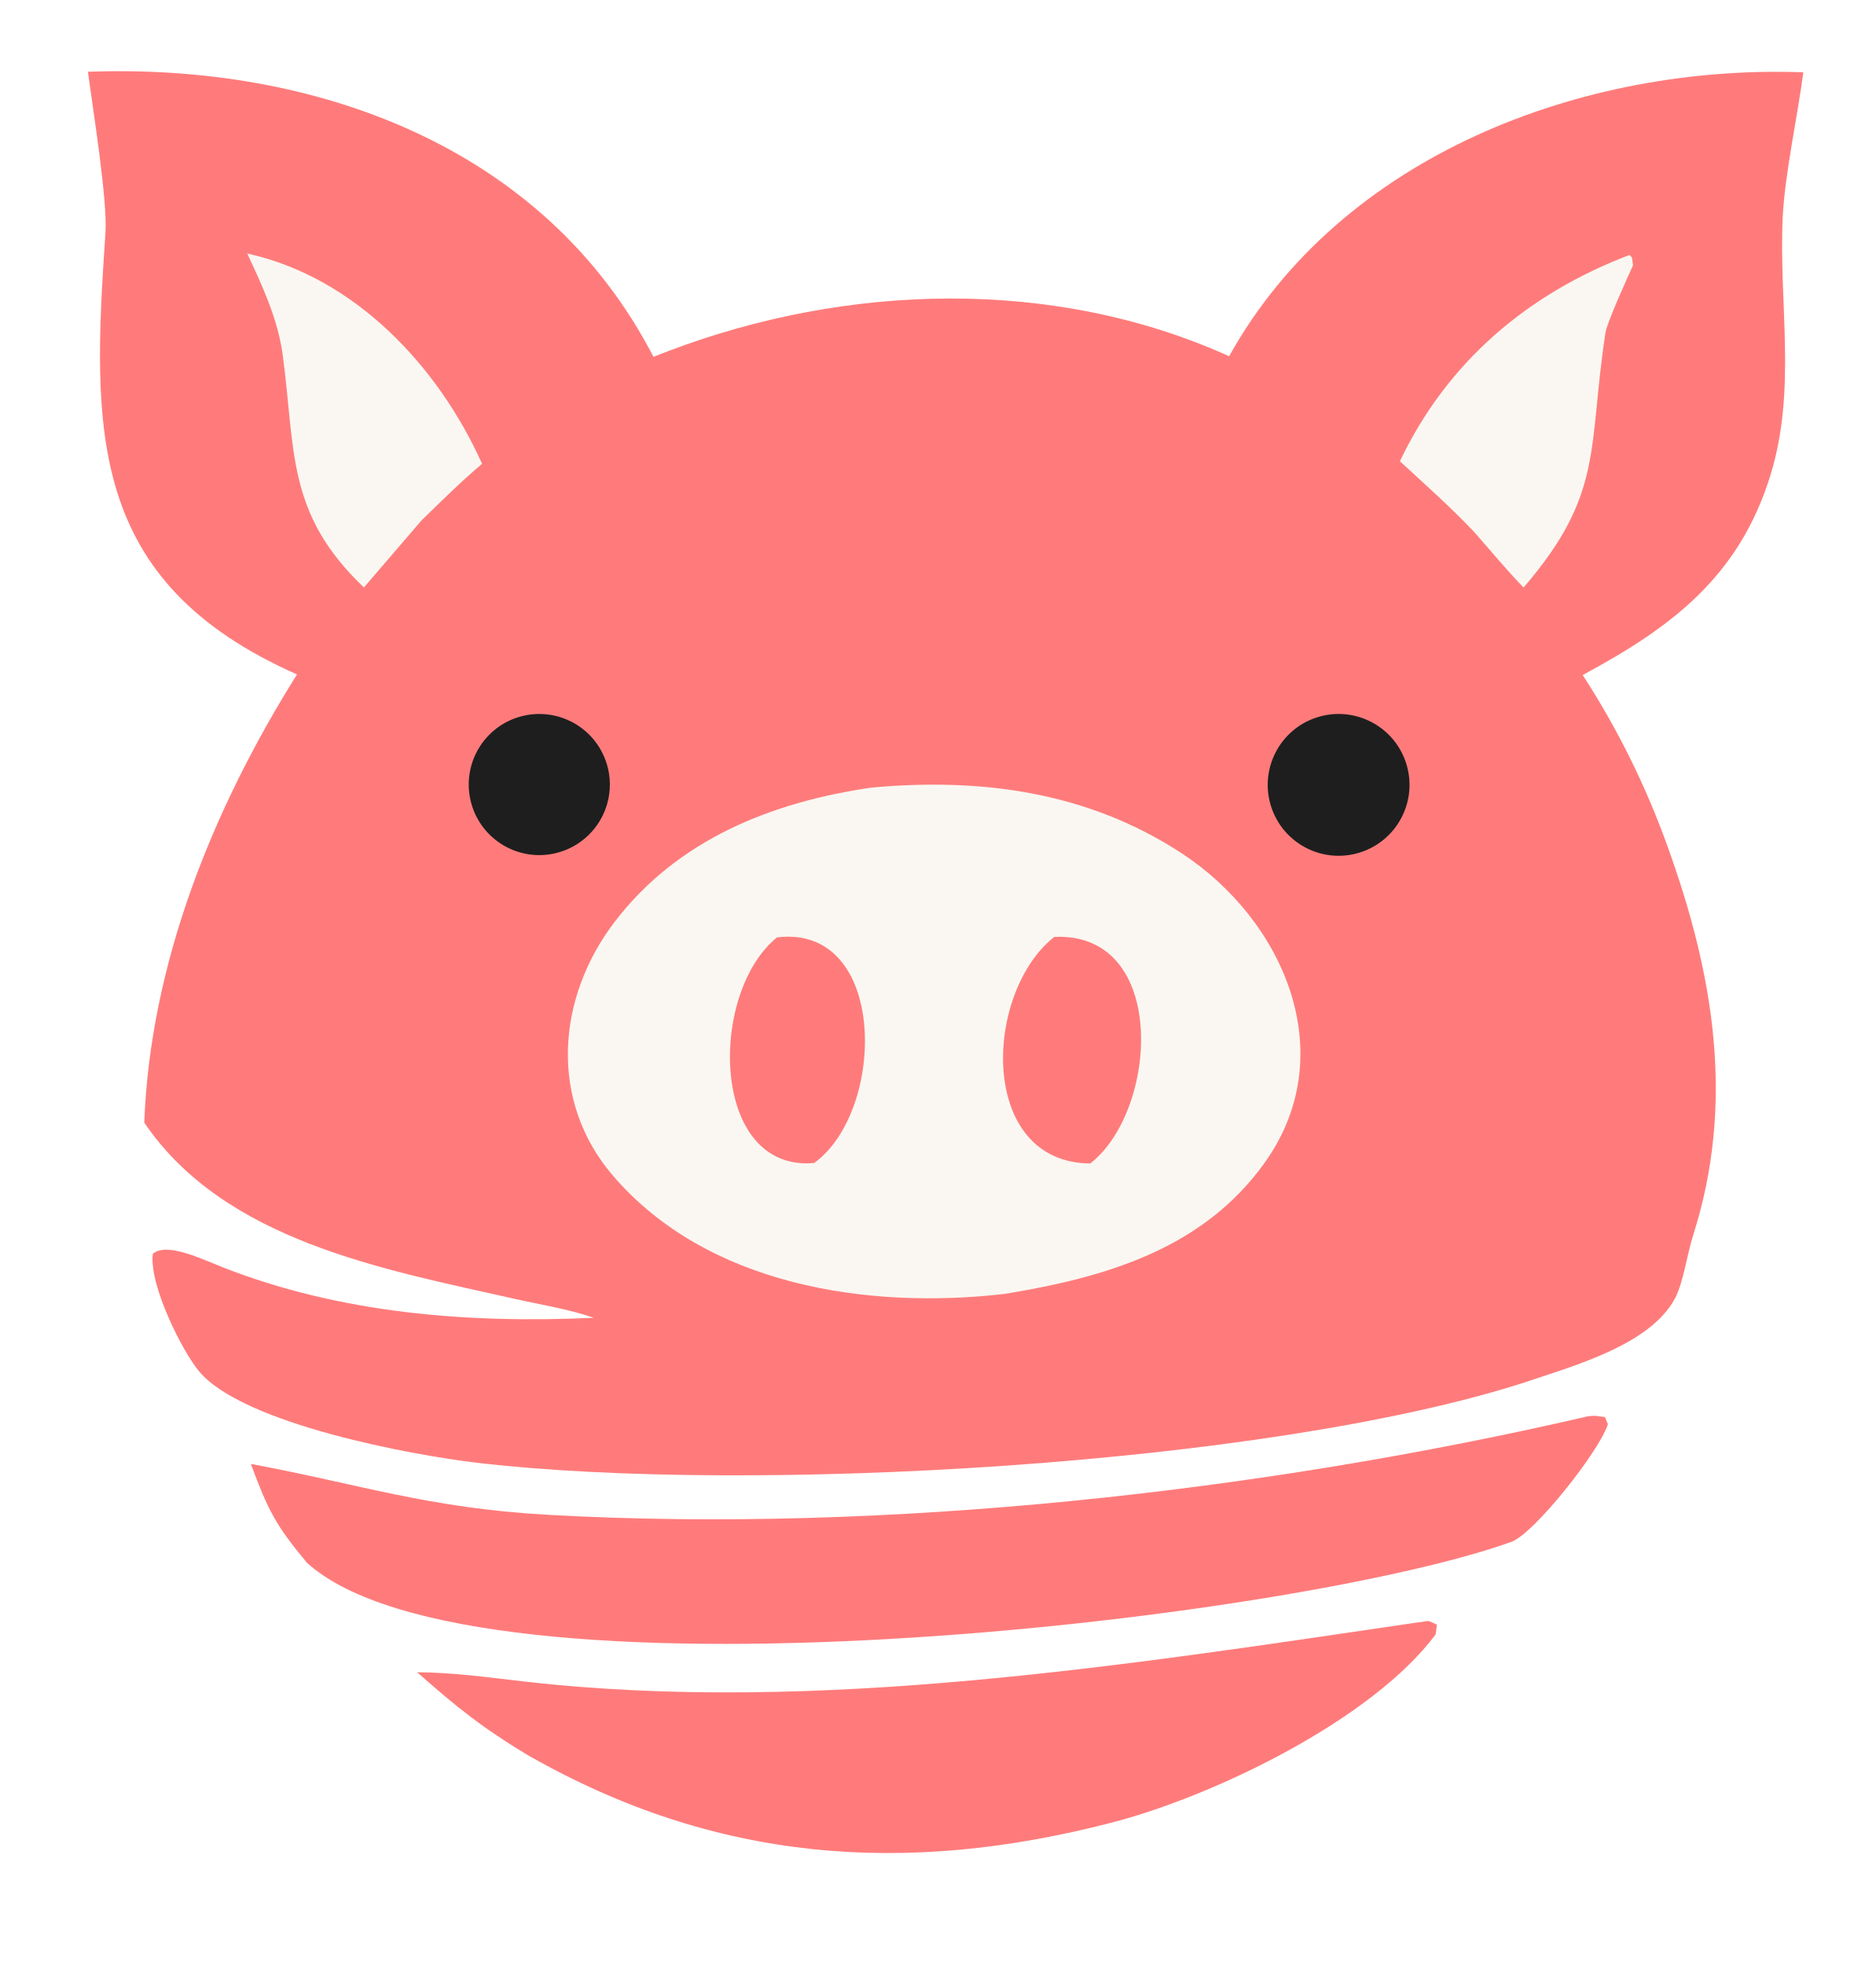
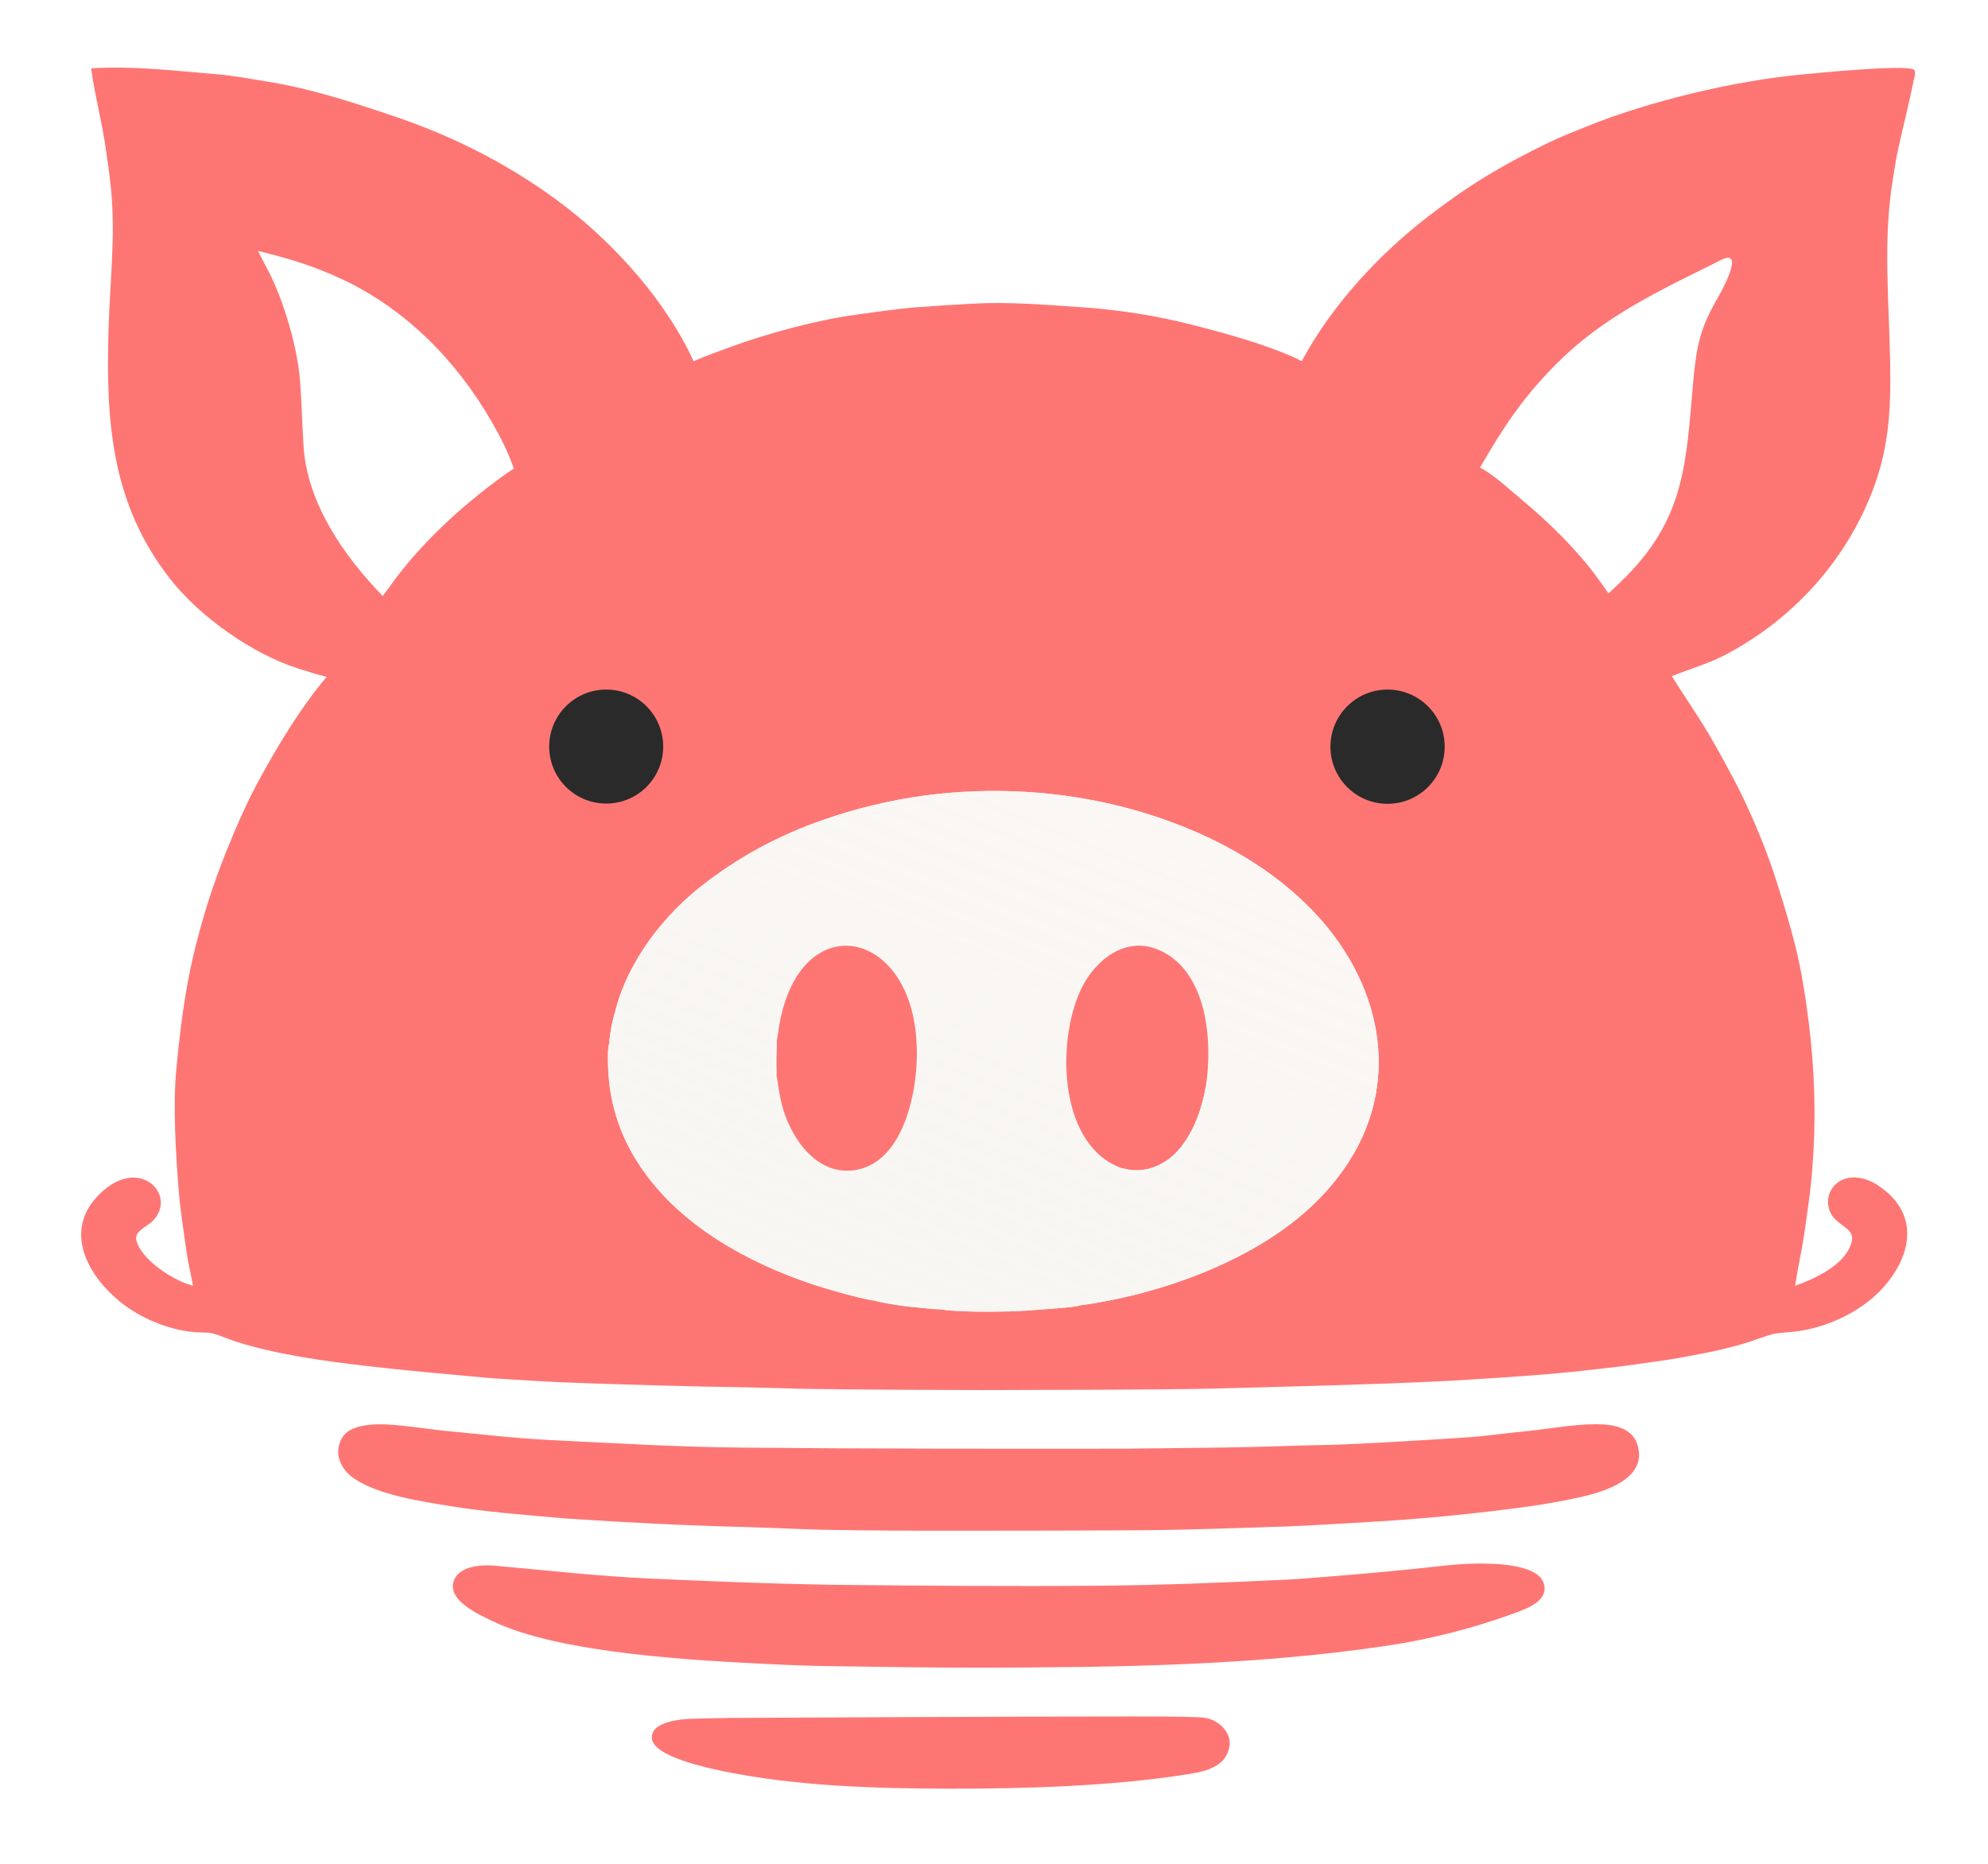
- <svg xmlns="http://www.w3.org/2000/svg" width="210.0" height="220.0" viewBox="60 100 210 220">
-   <path fill="#FF7B7B" transform="scale(0.5 0.5)" d="M139.698 216.07C190.364 214.197 241.887 232.616 266.337 279.899C267.458 279.457 268.581 279.023 269.707 278.595C309.609 263.46 355.979 262.005 395.249 279.768C420.282 234.79 474.405 214.383 523.833 216.189C522.56 226.062 519.655 239.127 519.216 248.761C518.333 268.156 522.372 287.235 516.494 306.336C509.474 329.148 494.271 340.483 474.429 351.15C482.223 363.159 488.597 376.033 493.423 389.512C503.864 418.348 508.592 447.178 499.112 476.767C497.864 480.661 496.949 487.26 495.102 490.727C489.468 501.301 471.978 505.934 461.238 509.613C403.302 528.199 287.458 534.624 226.934 527.556C212.461 525.866 174.717 518.922 164.686 507.197C160.938 502.817 153.34 487.778 154.22 480.755C157.288 478.057 165.225 481.939 169.772 483.726C196.152 494.094 224.719 496.371 252.979 495.074C247.191 493.094 241.103 492.153 235.142 490.811C205.882 484.226 170.267 477.879 152.306 451.373C153.638 415.668 167.717 380.958 186.511 351.017C139.449 330.183 140.611 296.345 143.612 252.201C144.116 244.783 140.762 224.269 139.698 216.07Z" />
-   <path fill="#FF7B7B" transform="scale(0.5 0.5)" d="M145.01 218.56C184.511 217.197 239.005 236.043 259.077 272.103C259.736 273.784 263.91 281.357 265.68 281.335C275.146 281.214 291.313 273.391 300.165 272.139C331.521 267.702 361.612 269.237 391.441 280.245C395.833 282.845 399.795 277.379 402.233 273.635C421.644 243.829 448.004 233.033 480.248 222.908C483.873 221.77 490.799 222.38 494.359 221.408C502.165 219.278 510.24 218.058 518.343 220.139C520.648 223.092 519.049 230.338 518.423 233.928C511.787 272 527.74 311.509 490.408 338.68C484.731 342.812 477.879 345.655 472.514 350.67C472.52 353.768 479.674 364.307 482.512 370.18C500.759 407.94 509.116 451.416 491.892 490.855C488.845 497.833 455.187 509.547 446.354 511.033C427.354 516.336 412.833 516.939 393.82 519.973C358.692 525.58 328.169 528.13 292.677 527.569C259.766 527.048 160.041 531.112 157.416 484.064C162.505 481.821 176.56 489.166 183.043 490.98C189.046 492.606 195.134 493.903 201.279 494.865C221.799 498.197 241.255 497.652 261.939 497.521C261.939 497.521 264.55 495.635 264.794 495.458C261.403 491.202 243.782 489.643 237.748 488.618C221.12 485.794 157.767 469.5 155.927 450.781C153.319 424.255 171.98 378.837 186.256 356.232C186.602 355.685 187.776 352.524 187.926 351.643C170.774 337.945 153.042 328.918 147.145 305.628C146.394 303.711 145.174 296.425 145.569 294.779C147.755 285.642 143.477 221.569 145.01 218.56Z" />
-   <path fill="#FAF7F2" transform="scale(0.5 0.5)" d="M315.137 376.356C339.577 374.12 363.445 377.227 384.569 391.03C407.539 406.038 420.648 436.139 403.115 460.492C389.241 479.764 367.449 486.055 344.965 489.732C314.337 493.276 278.451 487.882 257.306 463.301C242.843 446.488 244.639 423.38 257.717 406.33C271.831 387.927 292.819 379.621 315.137 376.356Z" />
-   <path fill="#FF7B7B" transform="scale(0.5 0.5)" d="M356.089 409.792C381.687 408.611 379.446 448.632 364.151 460.525C339.051 460.33 340.162 422.418 356.089 409.792Z" />
-   <path fill="#FF7B7B" transform="scale(0.5 0.5)" d="M293.996 409.898C318.853 406.87 318.507 448.758 302.321 460.419C279.071 462.485 278.571 422.397 293.996 409.898Z" />
-   <path fill="#FAF7F2" transform="scale(0.5 0.5)" d="M175.373 256.767C199.499 262.083 218.17 282.038 227.956 303.864C223.238 307.826 218.844 312.211 214.418 316.503L201.492 331.538C184.118 315.004 186.184 301.069 183.319 279.543C182.243 271.463 178.783 264.11 175.373 256.767Z" />
-   <path fill="#FAF7F2" transform="scale(0.5 0.5)" d="M484.912 257.091C485.746 257.83 485.408 257.793 485.701 259.399C484.417 262.244 479.899 272.143 479.538 274.471C475.544 300.241 479.357 310.489 461.183 331.554C457.652 327.933 453.636 323.105 450.232 319.238C445.045 313.719 439.085 308.436 433.493 303.285C444.068 281.041 462.13 265.756 484.912 257.091Z" />
-   <path fill="#1E1E1E" transform="scale(0.5 0.5)" d="M414.984 360.613C423.356 357.965 432.287 362.617 434.917 370.995C437.546 379.373 432.875 388.294 424.491 390.905C416.133 393.508 407.245 388.855 404.624 380.502C402.002 372.15 406.637 363.252 414.984 360.613Z" />
-   <path fill="#1E1E1E" transform="scale(0.5 0.5)" d="M235.916 360.635C241.424 358.857 247.463 360.233 251.658 364.221C255.853 368.208 257.532 374.17 256.034 379.761C254.537 385.352 250.102 389.676 244.476 391.033C236.218 393.025 227.863 388.132 225.561 379.956C223.258 371.779 227.832 363.245 235.916 360.635Z" />
-   <path fill="#FF7B7B" transform="scale(0.5 0.5)" d="M475.604 517.133C477.352 516.913 477.616 517.096 479.401 517.306L480.073 518.89C478.225 524.854 463.572 543.421 458.43 545.263C408.814 563.033 226.314 583.908 188.75 549.947C181.708 541.51 180.029 538.169 176.176 527.803C200.81 532.379 215.826 537.696 242.866 539.204C318.066 543.397 402.526 534.067 475.604 517.133Z" />
-   <path fill="#FF7B7B" transform="scale(0.5 0.5)" d="M468.745 521.497C471.322 521.342 471.365 521.189 473.83 522.246C474.835 531.602 454.94 543.751 446.029 545.835C379.476 561.398 307.315 568.754 239.116 561.563C222.048 559.763 209.153 559.528 193.847 550.857C189.637 546.843 181.708 538.795 182.35 532.807C182.593 532.74 213.267 538.743 216.836 539.175C300.296 549.277 386.965 539.256 468.745 521.497Z" />
-   <path fill="#FF7B7B" transform="scale(0.5 0.5)" d="M437.186 563.332C440.558 562.982 439.141 562.603 441.784 563.774L441.509 565.951C427.35 585.019 391.994 602.175 368.745 608.174C322.45 620.118 280.237 616.894 238.475 593.17C228.191 587.033 222.146 582.182 213.412 574.44C221.862 574.525 229.33 575.602 237.687 576.552C302.898 583.96 372.797 572.773 437.186 563.332Z" />
+ <svg xmlns="http://www.w3.org/2000/svg" width="1024" height="960" viewBox="0 0 1024 960">
+   <path fill="#FE7674" d="M46.943 35.192C68.385 33.833 89.842 36.411 111.251 38.207C120.476 38.98 129.593 40.703 138.729 42.198C160.936 45.832 182.412 52.922 203.725 60.143C235.206 70.811 265.158 86.275 291.482 106.571C317.216 126.412 343.416 155.624 357.257 186.058C363.539 183.305 371.062 180.604 377.394 178.304C395.696 171.658 420.991 164.787 441.001 162.075C451.484 160.655 461.953 159.062 472.5 158.245C481.992 157.51 491.495 156.95 501 156.417C519.728 155.367 538.485 156.977 557.199 158.254C576.867 159.596 596.415 162.71 615.503 167.642C632.345 171.994 652.877 177.64 668.498 184.996C669.184 185.319 669.853 185.674 670.525 186.024C685.702 157.649 709.972 131.26 735.198 111.83C744.644 104.554 754.64 97.406 764.809 91.203C776.151 84.284 785.484 79.413 797.5 73.535C803.815 70.446 810.372 67.953 816.873 65.303C849.068 52.183 893.342 41.54 929 38.282C931.686 38.037 980.942 33.01 985.794 35.867C987.11 36.642 986.021 40.184 985.787 41.199C985.786 41.203 985.456 42.745 985.455 42.749C983.165 53.981 980.312 65.055 977.844 76.245C976.565 82.041 975.681 87.917 974.759 93.78C969.962 124.306 973.018 155.298 973.59 186C974.082 212.42 972.937 233.02 962.738 257.238C948.314 291.488 922.49 319.137 889.814 336.713C880.265 341.849 870.985 344.289 861.146 348.295C861.621 349.031 862.1 349.765 862.568 350.506C867.887 358.93 873.492 367.187 878.7 375.675C883.601 383.661 892.632 400.17 897.044 409.237C903.962 423.455 910.496 439.423 915.25 454.485C920.215 470.217 925.418 487.392 928.243 503.622C933.446 533.512 935.874 563.967 934.021 594.25C932.941 611.898 931.791 618.419 929.43 634.999C928.127 644.151 926.021 653.118 924.631 662.241C933.709 659.189 946.782 652.976 951.798 644.334C954.137 640.305 955.434 636.25 951.494 633.022C949.381 631.291 947.057 629.807 945.139 627.862C940.387 623.046 940.357 615.055 945.253 610.258C951.306 604.325 960.498 606.138 966.91 610.273C988.578 624.246 985.555 645.897 969.865 663.375C958.866 675.627 940.761 684.018 924.5 685.878C919.974 686.395 915.349 686.361 911.011 687.751C907.485 688.88 904.026 690.211 900.499 691.338C888.449 695.189 875.948 697.422 863.499 699.67C863.495 699.671 862.504 699.843 862.501 699.844C854.274 701.184 846.003 702.24 837.749 703.399C837.745 703.4 835.753 703.664 835.749 703.664C823.519 705.163 811.271 706.518 799 707.634C798.996 707.634 797.706 707.746 797.702 707.747C780.453 709.158 762.038 710.343 745.25 711.29C745.246 711.29 743.254 711.397 743.25 711.397C704.44 713.274 665.591 714.118 626.75 715.198C626.746 715.198 625.004 715.235 625 715.235C587.506 715.957 550.001 715.804 512.5 715.979C512.496 715.979 505.504 715.998 505.5 715.998C475.499 715.877 445.497 715.835 415.5 715.371C415.496 715.371 411.754 715.304 411.75 715.304C403.336 715.092 394.914 714.76 386.5 714.634C354.231 714.151 321.999 713.216 289.75 712.002C289.746 712.001 287.754 711.923 287.75 711.922C277.492 711.458 267.251 710.718 257 710.127C255.158 710.02 253.316 709.902 251.479 709.731C230.557 707.79 209.618 706.034 188.75 703.582C166.148 700.926 143.478 697.851 121.74 691.119C118.201 690.023 110.954 686.749 107.753 686.49C105.257 686.288 102.745 686.353 100.249 686.149C86.935 685.062 72.312 678.993 61.944 670.583C45.254 657.045 32.894 634.637 50.095 616.285C71.056 593.923 91.831 615.334 78.783 628.785C75.779 631.881 69.103 634.06 70.243 638.792C72.539 648.324 86.982 657.751 95.504 660.971C96.796 661.459 98.121 661.852 99.427 662.302C98.395 656.519 96.921 650.817 96.114 644.999C94.613 634.18 92.831 623.391 91.997 612.5C90.583 594.029 88.958 569.599 90.9 549.75C92.773 530.612 95.07 511.472 99.457 492.749C103.836 474.06 109.609 455.69 116.815 437.899C121.782 425.637 127.314 412.909 133.686 401.303C143.85 382.793 154.634 364.876 168.214 348.631C163.251 347.446 158.391 345.877 153.532 344.323C129.961 336.787 103.118 317.879 87.783 298.373C57.192 259.462 54.487 216.795 55.917 169.25C56.629 145.58 59.488 121.858 57.275 98.281C56.539 90.445 55.397 82.658 54.235 74.874C52.247 61.553 48.722 48.521 46.943 35.192ZM451.073 670.057C451.682 670.318 452.333 670.444 452.988 670.545C454.496 670.778 455.99 671.208 457.502 671.444C460.915 671.978 464.316 672.606 467.752 672.954C471.925 673.378 476.098 673.79 480.273 674.199C481.039 674.275 481.81 674.279 482.579 674.295C483.217 674.361 483.859 674.387 484.499 674.429C485.595 674.5 486.655 674.798 487.751 674.888C498.389 675.757 509.078 675.674 519.75 675.474C527.218 675.334 534.569 674.598 542.001 674.047C545.455 673.79 554.165 673.211 557.1 672.179C558.284 672.077 559.391 671.949 560.565 671.761C568.118 670.551 575.666 669.117 583.088 667.253C584.029 667.079 584.788 666.894 585.756 666.643C601.687 662.517 617.628 657.007 632.483 649.874C656.116 638.527 677.073 623.786 692.269 602.114C722.056 559.633 712.606 509.173 678.914 472.06C643.826 433.41 586.809 412.697 535.5 408.401C499.612 405.395 464.604 409.165 430.298 420.193C405.276 428.237 384.093 439.036 363.389 454.734C342.063 470.904 323.201 495.141 316.747 521.48C315.265 526.576 314.194 531.806 313.883 537.104C312.4 541.323 313.432 555.567 314.161 560.5C317.111 580.482 325.442 597.058 338.663 612.34C361.77 639.047 398.221 656.342 431.752 665.496C438.107 667.23 444.556 669.044 451.073 670.057ZM264.647 241.357C261.825 232.875 257.668 224.903 253.213 217.154C235.284 185.974 209.062 159.21 176.287 143.874C161.518 136.963 148.747 133.074 132.922 129.277C134.739 133.038 136.777 136.686 138.664 140.412C146.248 155.384 153.139 178.731 154.488 195.5C155.419 207.065 155.614 218.673 156.393 230.25C158.354 259.401 177.314 286.627 197.14 306.974C199.983 303.275 202.617 299.419 205.477 295.734C219.896 277.153 238.507 260.254 257.426 246.384C259.791 244.651 262.196 242.965 264.647 241.357ZM828.524 305.637C831.667 302.744 834.778 299.815 837.776 296.772C868.337 265.747 868.478 237.447 872.219 196C873.81 178.375 875.754 168.98 884.589 153.781C886.177 151.049 899.703 127.147 886.262 134.025C877.381 138.57 868.355 142.827 859.501 147.425C837.958 158.613 818.782 170.217 801.55 187.549C784.734 204.464 774.829 219.201 762.365 240.813C769.803 244.722 778.589 253.066 785.22 258.574C797.903 269.109 812.186 283.234 821.984 296.501C824.21 299.514 826.358 302.582 828.524 305.637Z" />
+   <defs>
+     <linearGradient id="gradient_0" gradientUnits="userSpaceOnUse" x1="458.728" y1="677.247" x2="566.643" y2="409.348">
+       <stop offset="0" stop-color="#F7F5F1" stop-opacity="0.898" />
+       <stop offset="1" stop-color="#FAF7F4" />
+     </linearGradient>
+   </defs>
+   <path fill="url(#gradient_0)" d="M316.747 521.48C323.201 495.141 342.063 470.904 363.389 454.734C384.093 439.036 405.276 428.237 430.298 420.193C464.604 409.165 499.612 405.395 535.5 408.401C586.809 412.697 643.826 433.41 678.914 472.06C712.606 509.173 722.056 559.633 692.269 602.114C677.073 623.786 656.116 638.527 632.483 649.874C617.628 657.007 601.687 662.517 585.756 666.643C584.788 666.894 584.029 667.079 583.088 667.253C582.205 667.134 580.645 666.785 579.775 666.911C579.435 666.96 578.487 667.789 578.862 666.872C579.512 665.281 574.755 666.847 577.002 666.988C577.922 667.046 578.237 667.066 577.364 667.865C576.606 668.559 575.676 667.062 574.836 668.23C574.642 668.498 573.226 668.714 572.696 668.855C571.975 669.048 571.233 668.993 570.513 669.225C569.3 669.616 568.505 669.4 567.196 669.853C566.386 670.133 564.21 670.327 563.255 670.17C561.368 669.861 559.944 670.12 558.23 670.962C557.514 671.314 557.458 671.501 557.1 672.179C554.165 673.211 545.455 673.79 542.001 674.047C534.569 674.598 527.218 675.334 519.75 675.474C509.078 675.674 498.389 675.757 487.751 674.888C486.655 674.798 485.595 674.5 484.499 674.429C483.859 674.387 483.217 674.361 482.579 674.295C482.771 674.207 483.95 673.882 483.505 673.502C482.674 672.794 478.961 673.636 477.502 673.092C476.567 672.743 475.747 672.714 474.737 672.776C473.616 672.844 473.522 672.783 472.516 672.362C472.161 672.214 471.64 672.143 471.656 672.126C471.747 672.031 471.853 672.259 472.146 672.038C472.493 671.775 474.528 672.408 474.528 671.511C474.528 670.441 472.62 670.684 472.003 670.712C470.806 670.765 469.449 671.128 468.27 670.839C466.563 670.42 465.061 670.442 463.247 670.506C462.477 670.533 461.743 670.999 460.998 670.862C460.859 670.836 460.037 670.809 460.025 670.803C459.744 670.673 459.793 670.85 459.889 670.733C459.935 670.677 461.172 670.624 461.497 670.42C462.515 669.78 458.801 670.011 457.262 670.142C455.749 670.272 456.353 670.297 455.004 669.801C454.255 669.525 454.35 669.725 453.898 669.707C452.217 669.643 452.313 668.535 451.073 670.057C444.556 669.044 438.107 667.23 431.752 665.496C398.221 656.342 361.77 639.047 338.663 612.34C325.442 597.058 317.111 580.482 314.161 560.5C313.432 555.567 312.4 541.323 313.883 537.104C314.322 536.18 314.692 535.51 314.898 534.507C315.119 533.43 314.964 533.013 315.076 532.02C315.24 530.565 315.499 532.997 315.964 532.492C316.551 531.855 316.58 528.22 316.644 527.507C316.827 525.463 316.872 523.538 316.747 521.48ZM577.642 601.67C577.762 602.602 577.928 602.348 578.803 602.802C580.179 603.517 580.358 602.79 581.821 603.537C582.315 603.789 583.423 603.75 583.426 603.776C583.458 604.1 582.352 603.991 582.25 603.991C581.181 603.987 581.349 604.724 582.708 604.598C584.35 604.446 584.728 604.326 586.509 604.392C587.104 604.414 588.407 604.759 588.859 604.456C589.989 603.697 589.007 602.972 590.71 603.135C591.701 603.229 595.436 601.81 596.372 601.484C597.146 601.215 598.03 601.383 598.593 600.719C599.315 599.866 600.223 599.323 601.195 598.804C601.968 598.391 602.509 597.86 603.224 597.369C605.128 596.063 606.19 594.717 607.841 593.054C608.462 592.428 608.789 591.661 609.389 591.006C610.174 590.148 610.591 588.983 611.332 588.051C612.49 586.596 613.067 585.251 614.085 583.727C615.36 581.818 615.843 580.201 616.758 578.128C617.067 577.431 617.183 576.694 617.511 576.003C618.093 574.78 620.103 568.83 620.175 567.981C620.235 567.268 620.444 566.686 620.572 565.987C620.703 565.271 621.095 564.7 621.175 563.981C621.278 563.048 621.534 562.178 621.68 561.247C621.889 559.909 622.583 559.75 621.089 559.698C619.089 571.022 615.252 582.174 607.98 591.238C601.189 599.703 590.315 604.727 579.501 602.072C578.87 601.917 578.289 601.747 577.642 601.67ZM400.076 536.425C398.393 536.079 398.818 534.879 397.916 533.995C397.586 533.671 397.297 534.507 397.733 534.982C397.932 535.199 397.487 536.457 397.461 536.979C397.387 538.464 398.441 539.563 398.49 540.996C398.544 542.537 398.441 543.98 398.653 545.497C398.928 547.468 398.226 549.176 398.467 551.005C398.537 551.538 399.178 552.291 399.117 552.539C398.891 553.466 399.059 553.685 399.961 554.018C400.053 552.347 399.965 550.673 399.921 549C399.82 545.11 400.051 541.256 400.091 537.371C400.091 537.37 400.076 536.426 400.076 536.425Z" />
+   <path fill="#FE7674" d="M577.642 601.67C577.02 601.416 576.398 601.164 575.78 600.901C544.541 587.618 544.344 533.86 557.472 508.233C564.678 494.167 579.665 482.454 596 488.919C621.876 499.161 624.828 536.298 621.089 559.698C619.089 571.022 615.252 582.174 607.98 591.238C601.189 599.703 590.315 604.727 579.501 602.072C578.87 601.917 578.289 601.747 577.642 601.67Z" />
+   <path fill="#FE7674" d="M400.076 536.425C400.606 533.543 400.935 530.63 401.449 527.745C412.142 467.74 467.762 477.709 471.955 534.751C472.065 536.249 472.146 537.749 472.207 539.25C473.079 560.709 465.806 599.654 439.501 602.808C422.375 604.862 410.497 590.119 404.923 575.768C402.253 568.895 401.405 562.952 400.307 555.754C400.218 555.171 400.083 554.595 399.961 554.018C400.053 552.347 399.965 550.673 399.921 549C399.82 545.11 400.051 541.256 400.091 537.371C400.091 537.37 400.076 536.426 400.076 536.425Z" />
+   <path fill="#F9F7F5" fill-opacity="0.98" d="M621.089 559.698C622.583 559.75 621.889 559.909 621.68 561.247C621.534 562.178 621.278 563.048 621.175 563.981C621.095 564.7 620.703 565.271 620.572 565.987C620.444 566.686 620.235 567.268 620.175 567.981C620.103 568.83 618.093 574.78 617.511 576.003C617.183 576.694 617.067 577.431 616.758 578.128C615.843 580.201 615.36 581.818 614.085 583.727C613.067 585.251 612.49 586.596 611.332 588.051C610.591 588.983 610.174 590.148 609.389 591.006C608.789 591.661 608.462 592.428 607.841 593.054C606.19 594.717 605.128 596.063 603.224 597.369C602.509 597.86 601.968 598.391 601.195 598.804C600.223 599.323 599.315 599.866 598.593 600.719C598.03 601.383 597.146 601.215 596.372 601.484C595.436 601.81 591.701 603.229 590.71 603.135C589.007 602.972 589.989 603.697 588.859 604.456C588.407 604.759 587.104 604.414 586.509 604.392C584.728 604.326 584.35 604.446 582.708 604.598C581.349 604.724 581.181 603.987 582.25 603.991C582.352 603.991 583.458 604.1 583.426 603.776C583.423 603.75 582.315 603.789 581.821 603.537C580.358 602.79 580.179 603.517 578.803 602.802C577.928 602.348 577.762 602.602 577.642 601.67C578.289 601.747 578.87 601.917 579.501 602.072C590.315 604.727 601.189 599.703 607.98 591.238C615.252 582.174 619.089 571.022 621.089 559.698Z" />
+   <path fill="#F9F7F5" fill-opacity="0.859" d="M399.961 554.018C399.059 553.685 398.891 553.466 399.117 552.539C399.178 552.291 398.537 551.538 398.467 551.005C398.226 549.176 398.928 547.468 398.653 545.497C398.441 543.98 398.544 542.537 398.49 540.996C398.441 539.563 397.387 538.464 397.461 536.979C397.487 536.457 397.932 535.199 397.733 534.982C397.297 534.507 397.586 533.671 397.916 533.995C398.818 534.879 398.393 536.079 400.076 536.425C400.076 536.426 400.091 537.37 400.091 537.371C400.051 541.256 399.82 545.11 399.921 549C399.965 550.673 400.053 552.347 399.961 554.018Z" />
+   <path fill="#2A2A2A" d="M714.75 355.18C730.894 355.195 744.012 368.214 744.149 384.357C744.287 400.5 731.392 413.74 715.251 414.03C698.893 414.323 685.436 401.218 685.297 384.858C685.158 368.498 698.389 355.165 714.75 355.18Z" />
+   <path fill="#2A2A2A" d="M312.25 355.174C328.468 355.173 341.615 368.32 341.615 384.538C341.615 400.756 328.468 413.903 312.25 413.902C296.033 413.901 282.887 400.755 282.887 384.538C282.887 368.321 296.033 355.174 312.25 355.174Z" />
+   <path fill="#F9F7F5" fill-opacity="0.843" d="M451.073 670.057C452.313 668.535 452.217 669.643 453.898 669.707C454.35 669.725 454.255 669.525 455.004 669.801C456.353 670.297 455.749 670.272 457.262 670.142C458.801 670.011 462.515 669.78 461.497 670.42C461.172 670.624 459.935 670.677 459.889 670.733C459.793 670.85 459.744 670.673 460.025 670.803C460.037 670.809 460.859 670.836 460.998 670.862C461.743 670.999 462.477 670.533 463.247 670.506C465.061 670.442 466.563 670.42 468.27 670.839C469.449 671.128 470.806 670.765 472.003 670.712C472.62 670.684 474.528 670.441 474.528 671.511C474.528 672.408 472.493 671.775 472.146 672.038C471.853 672.259 471.747 672.031 471.656 672.126C471.64 672.143 472.161 672.214 472.516 672.362C473.522 672.783 473.616 672.844 474.737 672.776C475.747 672.714 476.567 672.743 477.502 673.092C478.961 673.636 482.674 672.794 483.505 673.502C483.95 673.882 482.771 674.207 482.579 674.295C481.81 674.279 481.039 674.275 480.273 674.199C476.098 673.79 471.925 673.378 467.752 672.954C464.316 672.606 460.915 671.978 457.502 671.444C455.99 671.208 454.496 670.778 452.988 670.545C452.333 670.444 451.682 670.318 451.073 670.057Z" />
+   <path fill="#F9F7F5" fill-opacity="0.953" d="M557.1 672.179C557.458 671.501 557.514 671.314 558.23 670.962C559.944 670.12 561.368 669.861 563.255 670.17C564.21 670.327 566.386 670.133 567.196 669.853C568.505 669.4 569.3 669.616 570.513 669.225C571.233 668.993 571.975 669.048 572.696 668.855C573.226 668.714 574.642 668.498 574.836 668.23C575.676 667.062 576.606 668.559 577.364 667.865C578.237 667.066 577.922 667.046 577.002 666.988C574.755 666.847 579.512 665.281 578.862 666.872C578.487 667.789 579.435 666.96 579.775 666.911C580.645 666.785 582.205 667.134 583.088 667.253C575.666 669.117 568.118 670.551 560.565 671.761C559.391 671.949 558.284 672.077 557.1 672.179Z" />
+   <path fill="#F9F7F5" fill-opacity="0.969" d="M316.747 521.48C316.872 523.538 316.827 525.463 316.644 527.507C316.58 528.22 316.551 531.855 315.964 532.492C315.499 532.997 315.24 530.565 315.076 532.02C314.964 533.013 315.119 533.43 314.898 534.507C314.692 535.51 314.322 536.18 313.883 537.104C314.194 531.806 315.265 526.576 316.747 521.48Z" />
+   <path fill="#FE7674" d="M822.25 733.586C830.432 733.59 840.682 735.076 843.465 744.248C848.747 761.656 826.511 768.337 814.002 771.144C805.55 773.04 795.781 774.766 787.249 775.954C762.964 779.335 733.85 782.267 708.752 783.727C693.92 784.59 679.093 785.537 664.25 786.185C664.246 786.185 662.004 786.265 662 786.265C639.418 786.983 616.841 787.858 594.25 788.128C594.246 788.128 590.254 788.167 590.25 788.167C557.751 788.397 525.25 788.409 492.75 788.437C470.249 788.457 447.747 788.367 425.25 787.971C425.246 787.971 423.254 787.931 423.25 787.931C409.58 787.573 395.918 786.841 382.25 786.489C352.304 785.719 322.388 784.211 292.5 782.197C292.496 782.197 289.004 781.944 289 781.944C270.051 780.213 251.045 778.851 232.261 775.817C217.414 773.419 194.588 770.062 182.111 761.346C175.234 756.541 171.669 748.273 176.257 740.509C181.373 731.849 199.139 733.486 207.25 734.344C213.863 735.045 220.446 736 227.052 736.764C227.055 736.764 228.998 736.959 229.001 736.96C247.181 738.662 265.327 740.861 283.565 741.747C316.118 743.329 348.66 745.3 381.25 745.615C446.498 746.246 511.748 746.267 577 746.188C577.004 746.188 579.746 746.179 579.75 746.179C596.748 746.053 613.751 745.745 630.75 745.574C648.182 745.399 665.578 744.563 683 744.273C686.001 744.223 689.001 744.112 692 743.982C713.434 743.049 734.844 741.743 756.251 740.315C765.616 739.691 774.905 738.232 784.251 737.377C796.936 736.216 809.512 733.581 822.25 733.586Z" />
+   <path fill="#FE7674" d="M762.25 805.351C769.956 805.339 791.152 805.744 794.871 814.781C798.569 823.767 787.614 828.128 781.251 830.478C759.453 838.528 736.969 844.336 713.967 847.749C645.476 857.909 575.99 858.813 506.75 858.966C480.248 859.024 453.749 858.59 427.25 858.179C417.354 858.026 407.388 857.697 397.5 857.201C361.893 855.414 288.638 852.133 253.303 834.818C247.141 831.799 231.229 824.842 233.462 815.249C235.412 806.872 246.952 805.912 253.75 806.38C253.753 806.38 255.746 806.54 255.75 806.54C282.152 808.924 308.517 811.884 335 813.081C364.906 814.434 394.819 815.667 424.75 816.231C424.754 816.232 427.246 816.268 427.25 816.268C473.665 816.765 520.084 817.185 566.5 816.766C598.184 816.48 629.849 815.186 661.5 813.702C664.669 813.553 667.836 813.348 671 813.11C690.521 811.641 710.023 809.972 729.499 807.998C741.102 806.823 750.309 805.369 762.25 805.351Z" />
+   <path fill="#FE7674" d="M582.75 884.117C593.334 884.116 603.92 884.111 614.5 884.391C616.756 884.45 619.018 884.518 621.246 884.909C627.602 886.025 634.362 892.281 633.338 899.247C631.806 909.663 621.711 912.266 612.787 913.71C573.248 920.109 527.24 921.376 488.25 921.299C450.676 921.226 409.807 920.004 372.755 912.343C366.049 910.957 337.156 905.123 335.83 895.754C334.53 886.572 351.491 885.389 357 885.268C363.502 885.124 369.994 884.89 376.5 884.862C445.251 884.569 513.999 884.125 582.75 884.117Z" />
</svg>
